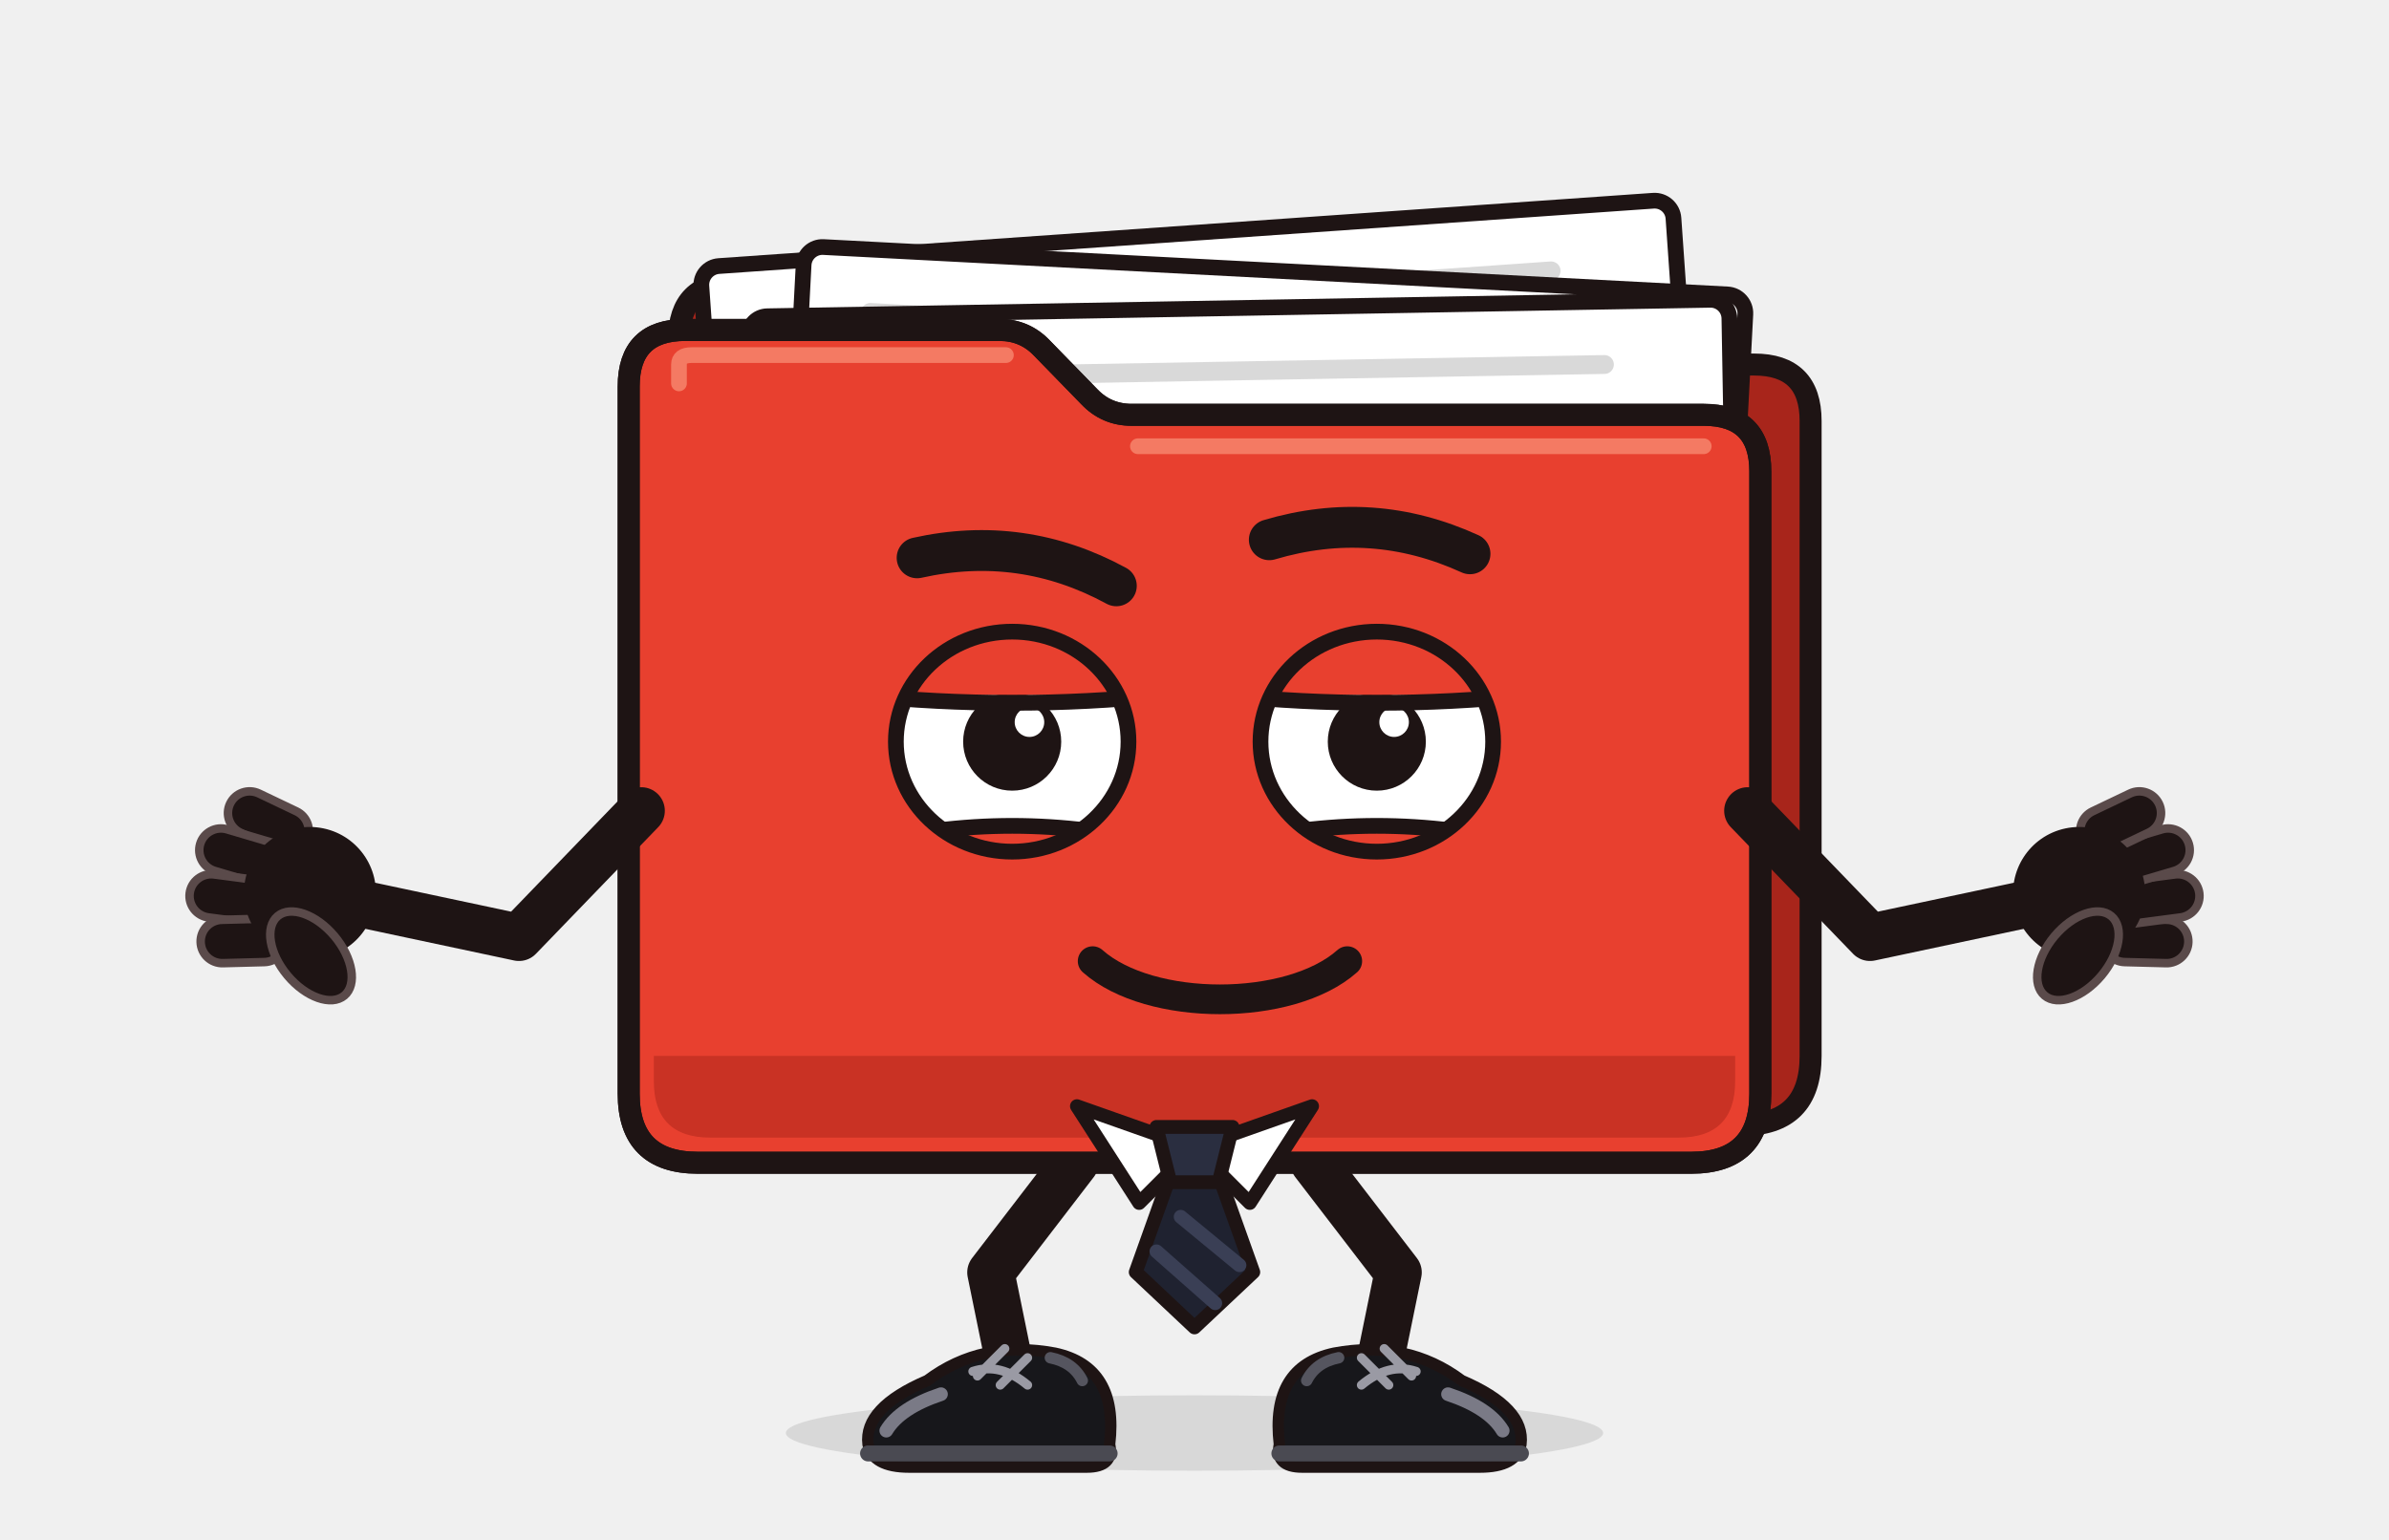
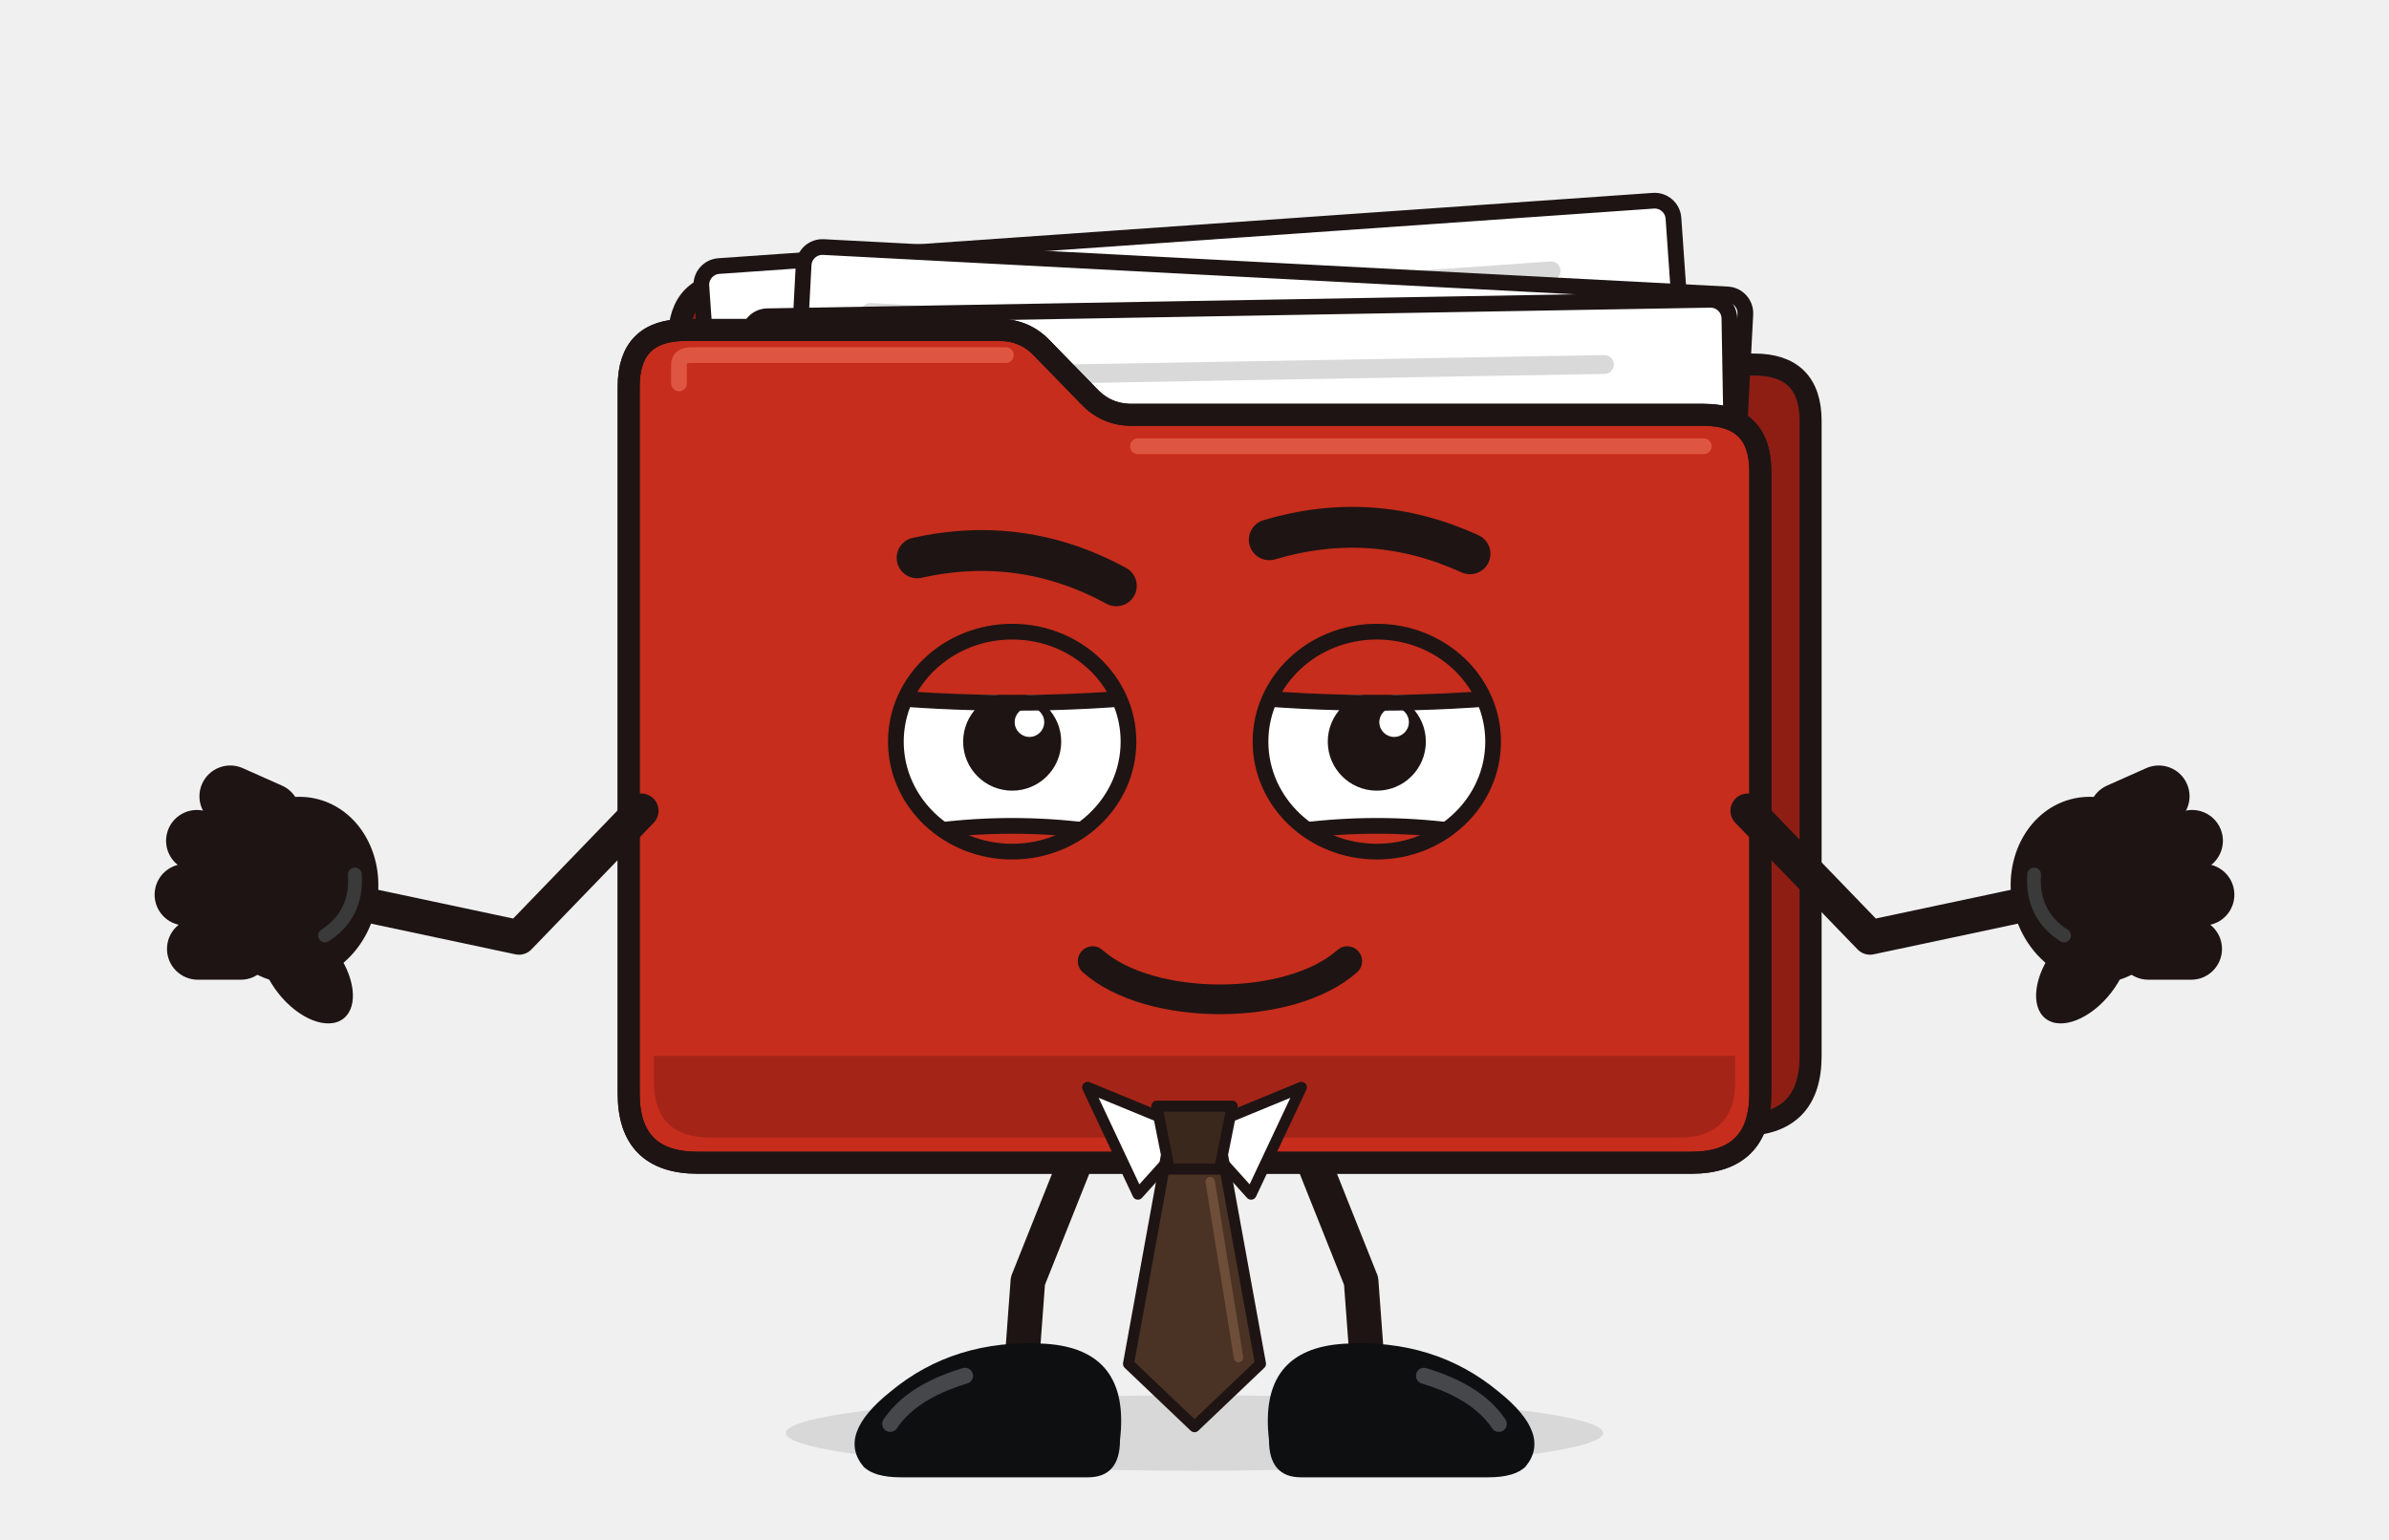
<svg xmlns="http://www.w3.org/2000/svg" viewBox="-80 100 760 490" width="760" height="490">
  <ellipse cx="300" cy="556" rx="130" ry="12" fill="#000" opacity="0.1" />
-   <path d="M262 470 L235.2 504.9 L244 548" fill="none" stroke="#1E1414" stroke-width="15" stroke-linejoin="round" stroke-linecap="round" />
-   <g transform="translate(244 548) rotate(0) scale(1.45)">
+   <path d="M262 470 L247 507.6 L244 548" fill="none" stroke="#1E1414" stroke-width="11" stroke-linejoin="round" stroke-linecap="round" />
+   <g transform="translate(244 548) rotate(0) scale(1.7)">
    <g transform="scale(-1 1)">
-       <path d="M-20 8 Q-22 -9 -8 -12 Q8 -15 20 -6 Q34 0 33 8 Q32 13 24 13 H-15 Q-21 13 -20 8 Z" fill="#17171B" stroke="#1E1414" stroke-width="2.5" />
-       <path d="M-20 10 H33" stroke="#4a4a52" stroke-width="3.5" stroke-linecap="round" />
-       <path d="M-2 -11 L4 -5 M3 -13 L9 -7 M-2 -5 Q4 -10 10 -8" stroke="#9a9aa4" stroke-width="2" fill="none" stroke-linecap="round" />
-       <path d="M17 -3 Q26 0 29 5" stroke="#7a7a86" stroke-width="3" fill="none" stroke-linecap="round" />
-       <path d="M-14 -6 Q-12 -10 -7 -11" stroke="#55555f" stroke-width="2.5" fill="none" stroke-linecap="round" />
+       <path d="M-19 6 Q-21 -11 -5 -12 Q12 -13 24 -3 Q34 5 29 11 Q27 13 22 13 H-13 Q-19 13 -19 6 Z" fill="#0E0F10" />
+       <path d="M10 -6 Q20 -3 24 3" stroke="#45474a" stroke-width="3" fill="none" stroke-linecap="round" />
    </g>
  </g>
-   <path d="M338 470 L364.8 504.9 L356 548" fill="none" stroke="#1E1414" stroke-width="15" stroke-linejoin="round" stroke-linecap="round" />
-   <g transform="translate(356 548) rotate(0) scale(1.45)">
+   <path d="M338 470 L353 507.6 L356 548" fill="none" stroke="#1E1414" stroke-width="11" stroke-linejoin="round" stroke-linecap="round" />
+   <g transform="translate(356 548) rotate(0) scale(1.7)">
    <g transform="scale(1 1)">
-       <path d="M-20 8 Q-22 -9 -8 -12 Q8 -15 20 -6 Q34 0 33 8 Q32 13 24 13 H-15 Q-21 13 -20 8 Z" fill="#17171B" stroke="#1E1414" stroke-width="2.5" />
-       <path d="M-20 10 H33" stroke="#4a4a52" stroke-width="3.5" stroke-linecap="round" />
-       <path d="M-2 -11 L4 -5 M3 -13 L9 -7 M-2 -5 Q4 -10 10 -8" stroke="#9a9aa4" stroke-width="2" fill="none" stroke-linecap="round" />
-       <path d="M17 -3 Q26 0 29 5" stroke="#7a7a86" stroke-width="3" fill="none" stroke-linecap="round" />
-       <path d="M-14 -6 Q-12 -10 -7 -11" stroke="#55555f" stroke-width="2.5" fill="none" stroke-linecap="round" />
+       <path d="M-19 6 Q-21 -11 -5 -12 Q12 -13 24 -3 Q34 5 29 11 Q27 13 22 13 H-13 Q-19 13 -19 6 Z" fill="#0E0F10" />
+       <path d="M10 -6 Q20 -3 24 3" stroke="#45474a" stroke-width="3" fill="none" stroke-linecap="round" />
    </g>
  </g>
  <g transform="translate(0 40) rotate(0 300 430) translate(300 430) scale(1 1) translate(-300 -430)">
-     <path d="M136 168Q136 150 154 150L254 150Q262 150 267.7 155.7L282.3 170.3Q288 176 296 176L478 176Q496 176 496 194L496 396Q496 418 474 418L158 418Q136 418 136 396Z" fill="#A8251B" stroke="#1E1414" stroke-width="7" stroke-linejoin="round" stroke-linecap="round" />
+     <path d="M136 168Q136 150 154 150L254 150Q262 150 267.7 155.7L282.3 170.3Q288 176 296 176L478 176Q496 176 496 194L496 396Q496 418 474 418L158 418Q136 418 136 396Z" fill="#8E1E14" stroke="#1E1414" stroke-width="7" stroke-linejoin="round" stroke-linecap="round" />
    <g transform="translate(0 0)">
      <g transform="rotate(-4 305 244)">
        <rect x="150" y="134" width="310" height="220" rx="6" fill="#FFFFFF" stroke="#1E1414" stroke-width="5" stroke-linejoin="round" stroke-linecap="round" />
        <path d="M172 154 H420 M172 170 H390" stroke="#D9D9D9" stroke-width="6" stroke-linecap="round" />
      </g>
    </g>
    <g transform="translate(0 0)">
      <g transform="rotate(3 320 256)">
        <rect x="170" y="146" width="300" height="220" rx="6" fill="#FFFFFF" stroke="#1E1414" stroke-width="5" stroke-linejoin="round" stroke-linecap="round" />
        <path d="M192 166 H430 M192 182 H400" stroke="#D9D9D9" stroke-width="6" stroke-linecap="round" />
      </g>
    </g>
    <g transform="rotate(-1 316 268)">
      <rect x="160" y="158" width="312" height="220" rx="6" fill="#FFFFFF" stroke="#1E1414" stroke-width="5" stroke-linejoin="round" stroke-linecap="round" />
      <path d="M182 178 H432 M182 194 H402" stroke="#D9D9D9" stroke-width="6" stroke-linecap="round" />
    </g>
-     <path d="M120 183Q120 165 138 165L238 165Q246 165 251.5 170.8L266.5 186.2Q272 192 280 192L462 192Q480 192 480 210L480 408Q480 430 458 430L142 430Q120 430 120 408Z" fill="#E8402F" stroke="#1E1414" stroke-width="7" stroke-linejoin="round" stroke-linecap="round" />
-     <path d="M128 404 Q128 422 146 422 H454 Q472 422 472 404 V396 H128 Z" fill="#C93224" />
-     <path d="M136 182 V176 Q136 173 140 173 H240 M282 202 H462" stroke="#F47A63" stroke-width="5" stroke-linecap="round" fill="none" />
+     <path d="M120 183Q120 165 138 165L238 165Q246 165 251.5 170.8L266.5 186.2Q272 192 280 192L462 192Q480 192 480 210L480 408Q480 430 458 430L142 430Q120 430 120 408Z" fill="#C62D1C" stroke="#1E1414" stroke-width="7" stroke-linejoin="round" stroke-linecap="round" />
+     <path d="M128 404 Q128 422 146 422 H454 Q472 422 472 404 V396 H128 Z" fill="#A52418" />
+     <path d="M136 182 V176 Q136 173 140 173 H240 M282 202 H462" stroke="#DE5641" stroke-width="5" stroke-linecap="round" fill="none" />
    <path d="M120 183Q120 165 138 165L238 165Q246 165 251.5 170.8L266.5 186.2Q272 192 280 192L462 192Q480 192 480 210L480 408Q480 430 458 430L142 430Q120 430 120 408Z" fill="none" stroke="#1E1414" stroke-width="7" stroke-linejoin="round" stroke-linecap="round" />
-     <g id="kravat" transform="translate(0 12) translate(300 400) scale(1.1) translate(-300 -400)">
-       <path d="M266 400 L300 412 L284 428 Z" fill="#fff" stroke="#1E1414" stroke-width="4" stroke-linejoin="round" />
-       <path d="M334 400 L300 412 L316 428 Z" fill="#fff" stroke="#1E1414" stroke-width="4" stroke-linejoin="round" />
-       <path d="M293 420 L307 420 L317 448 L300 464 L283 448 Z" fill="#1F2230" stroke="#1E1414" stroke-width="4" stroke-linejoin="round" />
-       <path d="M296 432 L313 446 M289 442 L306 457" stroke="#3A3F55" stroke-width="4" stroke-linecap="round" />
-       <path d="M289 406 L311 406 L307 422 L293 422 Z" fill="#2A2E40" stroke="#1E1414" stroke-width="4" stroke-linejoin="round" />
+     <g id="kravat">
+       <path d="M266 406 L300 420 L282 440 Z" fill="#fff" stroke="#1E1414" stroke-width="3.5" stroke-linejoin="round" />
+       <path d="M334 406 L300 420 L318 440 Z" fill="#fff" stroke="#1E1414" stroke-width="3.5" stroke-linejoin="round" />
+       <path d="M291 428 L309 428 L321 494 L300 514 L279 494 Z" fill="#4A3324" stroke="#1E1414" stroke-width="3.5" stroke-linejoin="round" />
+       <path d="M305 436 L314 492" stroke="#6E4E38" stroke-width="3" stroke-linecap="round" />
+       <path d="M288 412 L312 412 L308 432 L292 432 Z" fill="#3B281C" stroke="#1E1414" stroke-width="3.5" stroke-linejoin="round" />
    </g>
    <g id="face">
      <path transform="translate(244 238) rotate(8)" d="M-32 4 Q0 -8 32 4" fill="none" stroke="#1E1414" stroke-width="13" stroke-linecap="round" />
      <path transform="translate(356 230) rotate(4)" d="M-32 4 Q0 -8 32 4" fill="none" stroke="#1E1414" stroke-width="13" stroke-linecap="round" />
      <clipPath id="panlatcl">
        <ellipse cx="242" cy="296" rx="37" ry="35" />
      </clipPath>
      <ellipse cx="242" cy="296" rx="37" ry="35" fill="#fff" />
      <g clip-path="url(#panlatcl)">
        <circle cx="242" cy="296" r="15.6" fill="#1E1414" />
        <circle cx="247.5" cy="289.8" r="4.7" fill="#fff" />
        <g transform="rotate(0 242 296)">
-           <rect x="194" y="236" width="96" height="45.2" fill="#E8402F" />
+           <rect x="194" y="236" width="96" height="45.2" fill="#C62D1C" />
          <path d="M194 281.2 Q242 286.1 290 281.2" fill="none" stroke="#1E1414" stroke-width="5" />
        </g>
-         <rect x="194" y="323.8" width="96" height="70" fill="#E8402F" />
+         <rect x="194" y="323.8" width="96" height="70" fill="#C62D1C" />
        <path d="M194 328.8 Q242 316.8 290 328.8" fill="none" stroke="#1E1414" stroke-width="5" />
      </g>
      <ellipse cx="242" cy="296" rx="37" ry="35" fill="none" stroke="#1E1414" stroke-width="5" />
      <clipPath id="panlatcr">
        <ellipse cx="358" cy="296" rx="37" ry="35" />
      </clipPath>
      <ellipse cx="358" cy="296" rx="37" ry="35" fill="#fff" />
      <g clip-path="url(#panlatcr)">
        <circle cx="358" cy="296" r="15.6" fill="#1E1414" />
        <circle cx="363.5" cy="289.8" r="4.7" fill="#fff" />
        <g transform="rotate(0 358 296)">
-           <rect x="310" y="236" width="96" height="45.2" fill="#E8402F" />
+           <rect x="310" y="236" width="96" height="45.2" fill="#C62D1C" />
          <path d="M310 281.2 Q358 286.1 406 281.2" fill="none" stroke="#1E1414" stroke-width="5" />
        </g>
-         <rect x="310" y="323.8" width="96" height="70" fill="#E8402F" />
+         <rect x="310" y="323.8" width="96" height="70" fill="#C62D1C" />
        <path d="M310 328.8 Q358 316.8 406 328.8" fill="none" stroke="#1E1414" stroke-width="5" />
      </g>
      <ellipse cx="358" cy="296" rx="37" ry="35" fill="none" stroke="#1E1414" stroke-width="5" />
      <g transform="translate(300 378) scale(1.35) translate(-300 -366)">
        <path d="M276 357 C289.5 369 322.5 369 336 357" fill="none" stroke="#1E1414" stroke-width="7" stroke-linecap="round" />
      </g>
    </g>
-     <path d="M124 318 L85.1 358.3 L36.2 347.9" fill="none" stroke="#1E1414" stroke-width="15" stroke-linejoin="round" stroke-linecap="round" />
-     <g transform="translate(36.2 347.9) rotate(-258) scale(1.5)">
-       <rect x="-4.6" y="0" width="9.2" height="18" rx="4.6" fill="#1E1414" stroke="#5a4a4a" stroke-width="1.8" transform="translate(-10.8 15) rotate(13.5)" />
-       <rect x="-4.6" y="0" width="9.2" height="22" rx="4.6" fill="#1E1414" stroke="#5a4a4a" stroke-width="1.8" transform="translate(-3.6 15) rotate(4.5)" />
-       <rect x="-4.6" y="0" width="9.2" height="22" rx="4.6" fill="#1E1414" stroke="#5a4a4a" stroke-width="1.8" transform="translate(3.6 15) rotate(-4.5)" />
-       <rect x="-4.6" y="0" width="9.2" height="18" rx="4.6" fill="#1E1414" stroke="#5a4a4a" stroke-width="1.8" transform="translate(10.8 15) rotate(-13.5)" />
-       <circle cx="0" cy="12" r="14" fill="#1E1414" />
-       <ellipse cx="13" cy="9" rx="6.5" ry="11" fill="#1E1414" stroke="#5a4a4a" stroke-width="1.8" transform="rotate(38 13 9)" />
+     <path d="M124 318 L85.1 358.3 L36.2 347.9" fill="none" stroke="#1E1414" stroke-width="11" stroke-linejoin="round" stroke-linecap="round" />
+     <g transform="translate(36.2 347.9) rotate(-258) scale(1.75)">
+       <rect x="-5.6" y="0" width="11.2" height="19" rx="5.6" fill="#1E1414" transform="translate(-11.4 15) rotate(12)" />
+       <rect x="-5.6" y="0" width="11.2" height="23" rx="5.6" fill="#1E1414" transform="translate(-3.8 15) rotate(4)" />
+       <rect x="-5.6" y="0" width="11.2" height="23" rx="5.6" fill="#1E1414" transform="translate(3.8 15) rotate(-4)" />
+       <rect x="-5.6" y="0" width="11.2" height="19" rx="5.6" fill="#1E1414" transform="translate(11.4 15) rotate(-12)" />
+       <ellipse cx="0" cy="13" rx="17" ry="15" fill="#1E1414" />
+       <ellipse cx="14" cy="8" rx="6.5" ry="11" fill="#1E1414" transform="rotate(40 14 8)" />
+       <path d="M7 6 Q2 1 -5 3" stroke="#3a3a3a" stroke-width="2.5" fill="none" stroke-linecap="round" />
    </g>
-     <path d="M476 318 L514.9 358.3 L563.8 347.9" fill="none" stroke="#1E1414" stroke-width="15" stroke-linejoin="round" stroke-linecap="round" />
-     <g transform="translate(563.8 347.9) rotate(-102) scale(1.5)">
-       <rect x="-4.6" y="0" width="9.2" height="18" rx="4.6" fill="#1E1414" stroke="#5a4a4a" stroke-width="1.8" transform="translate(-10.8 15) rotate(13.5)" />
-       <rect x="-4.6" y="0" width="9.2" height="22" rx="4.6" fill="#1E1414" stroke="#5a4a4a" stroke-width="1.8" transform="translate(-3.6 15) rotate(4.5)" />
-       <rect x="-4.6" y="0" width="9.2" height="22" rx="4.6" fill="#1E1414" stroke="#5a4a4a" stroke-width="1.8" transform="translate(3.6 15) rotate(-4.5)" />
-       <rect x="-4.6" y="0" width="9.2" height="18" rx="4.6" fill="#1E1414" stroke="#5a4a4a" stroke-width="1.8" transform="translate(10.8 15) rotate(-13.5)" />
-       <circle cx="0" cy="12" r="14" fill="#1E1414" />
-       <ellipse cx="-13" cy="9" rx="6.5" ry="11" fill="#1E1414" stroke="#5a4a4a" stroke-width="1.8" transform="rotate(-38 -13 9)" />
+     <path d="M476 318 L514.9 358.3 L563.8 347.9" fill="none" stroke="#1E1414" stroke-width="11" stroke-linejoin="round" stroke-linecap="round" />
+     <g transform="translate(563.8 347.9) rotate(-102) scale(1.75)">
+       <rect x="-5.6" y="0" width="11.2" height="19" rx="5.6" fill="#1E1414" transform="translate(-11.4 15) rotate(12)" />
+       <rect x="-5.6" y="0" width="11.2" height="23" rx="5.6" fill="#1E1414" transform="translate(-3.8 15) rotate(4)" />
+       <rect x="-5.6" y="0" width="11.2" height="23" rx="5.6" fill="#1E1414" transform="translate(3.8 15) rotate(-4)" />
+       <rect x="-5.6" y="0" width="11.2" height="19" rx="5.6" fill="#1E1414" transform="translate(11.4 15) rotate(-12)" />
+       <ellipse cx="0" cy="13" rx="17" ry="15" fill="#1E1414" />
+       <ellipse cx="-14" cy="8" rx="6.5" ry="11" fill="#1E1414" transform="rotate(-40 -14 8)" />
+       <path d="M-7 6 Q-2 1 5 3" stroke="#3a3a3a" stroke-width="2.5" fill="none" stroke-linecap="round" />
    </g>
  </g>
  <g transform="translate(0 40)" />
</svg>
